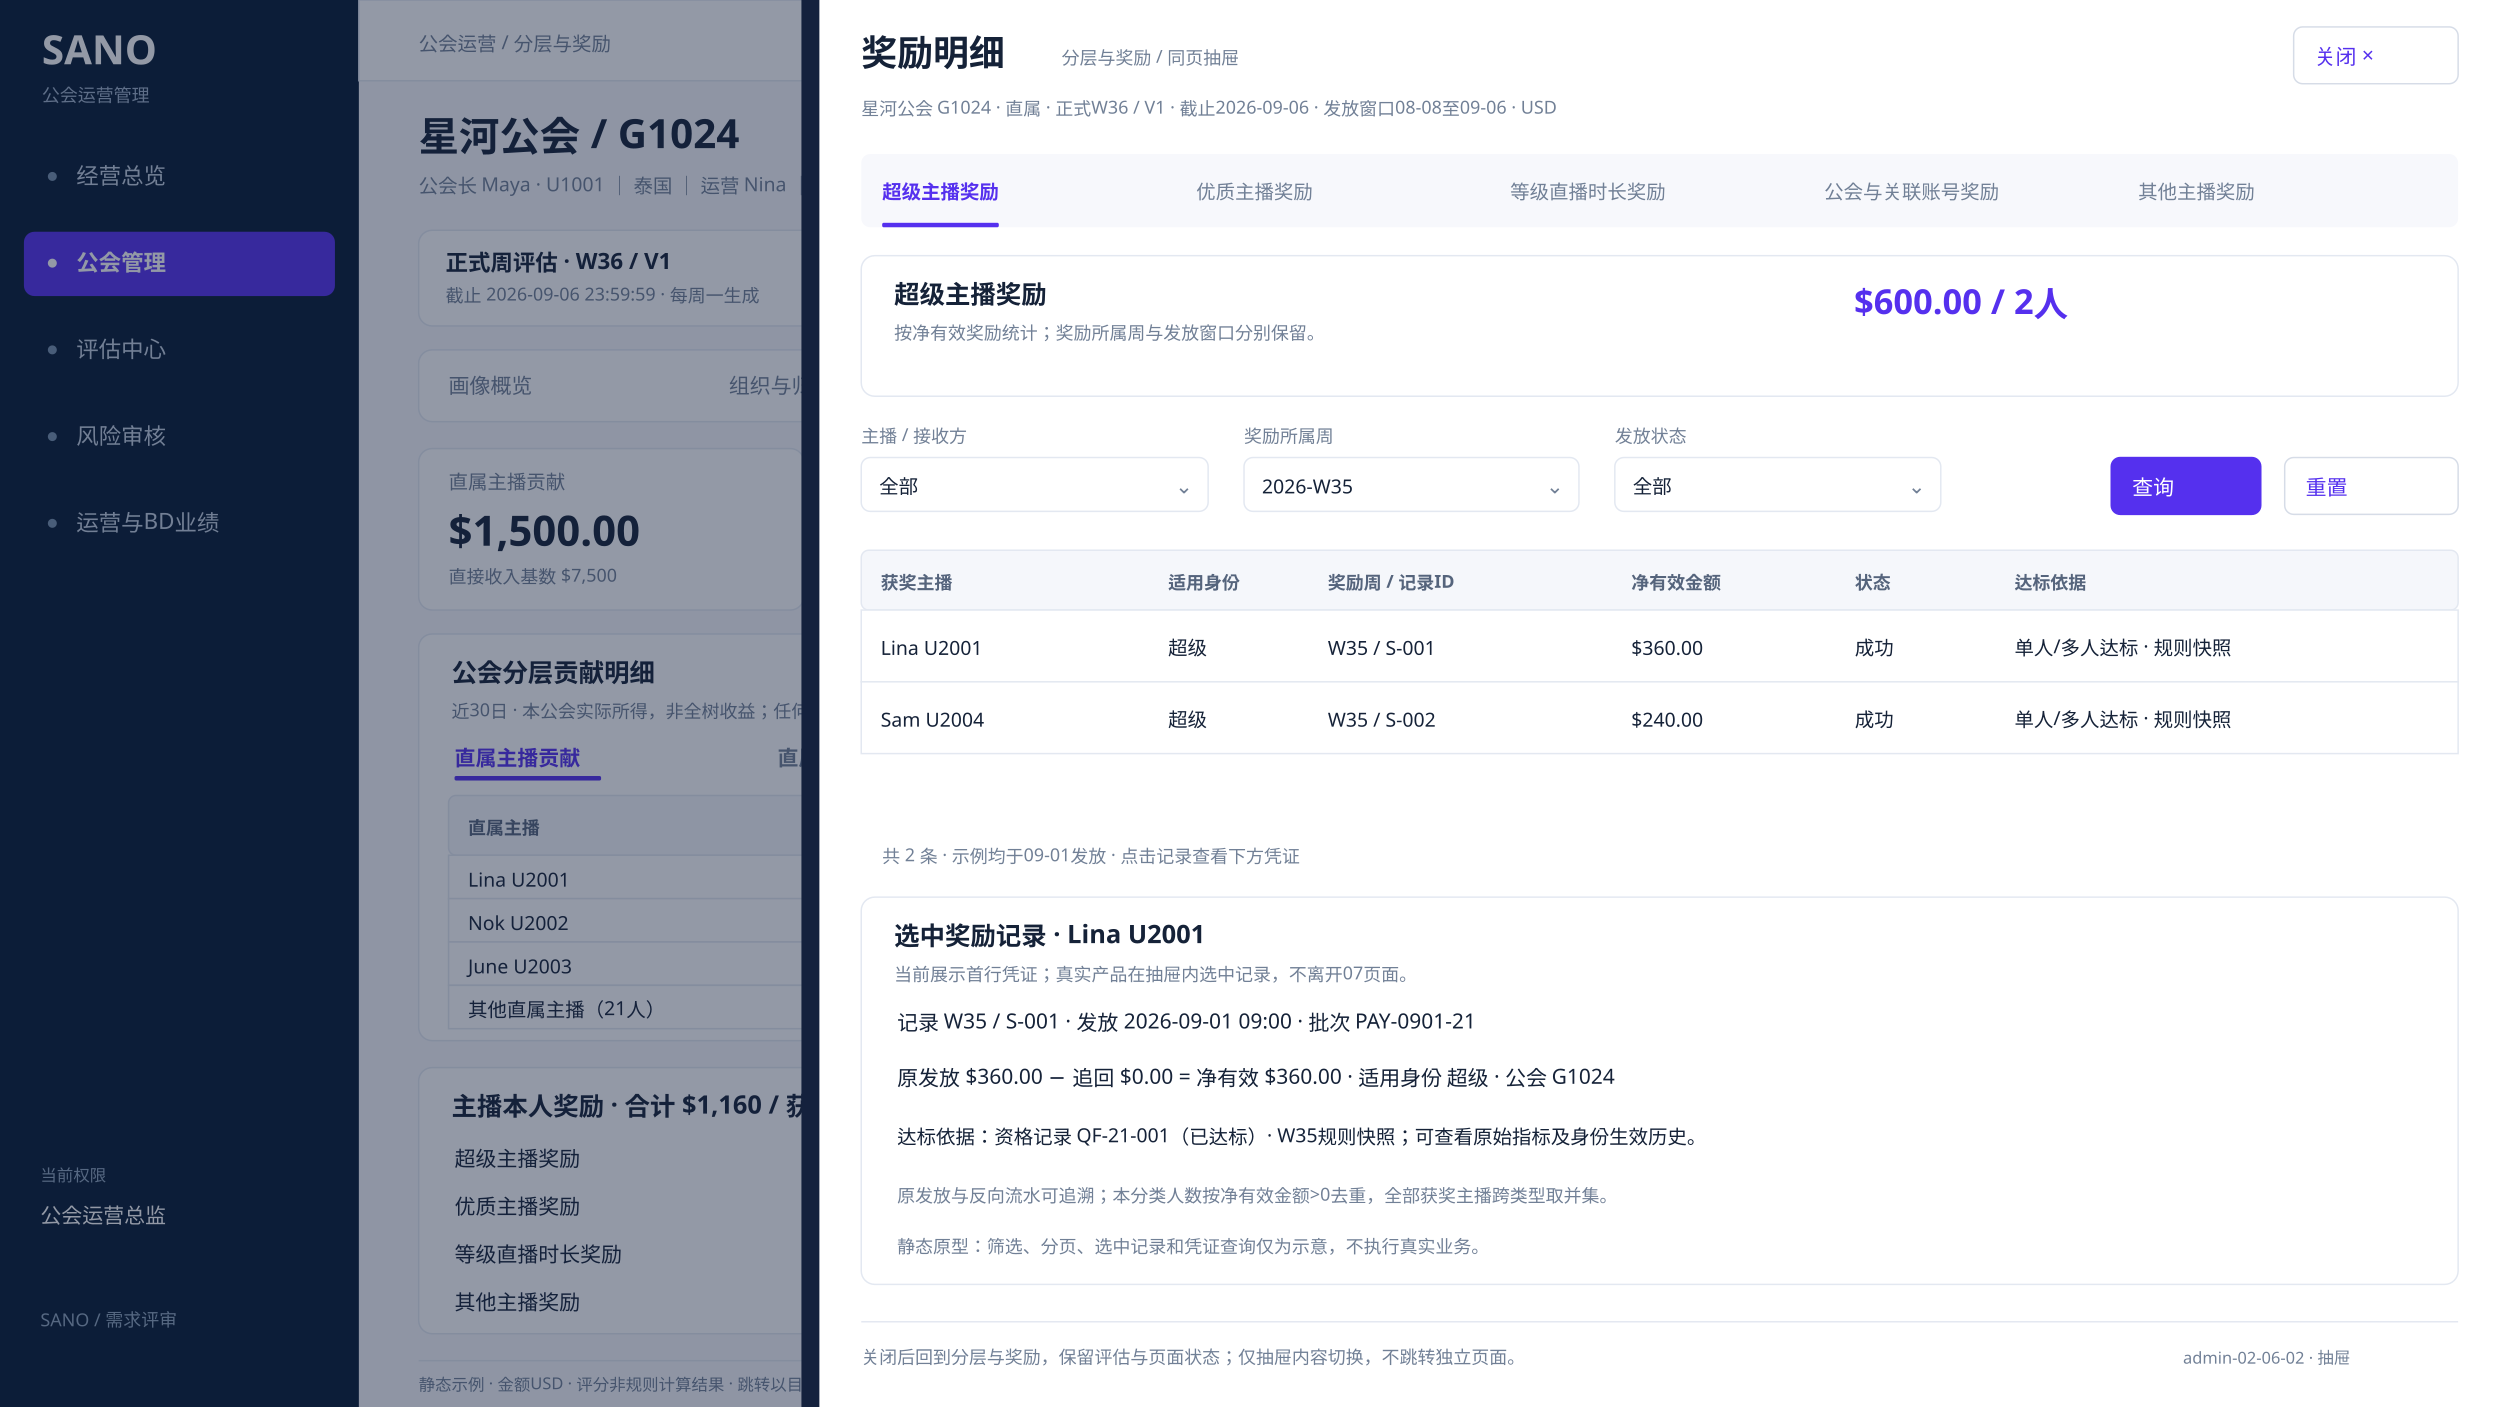
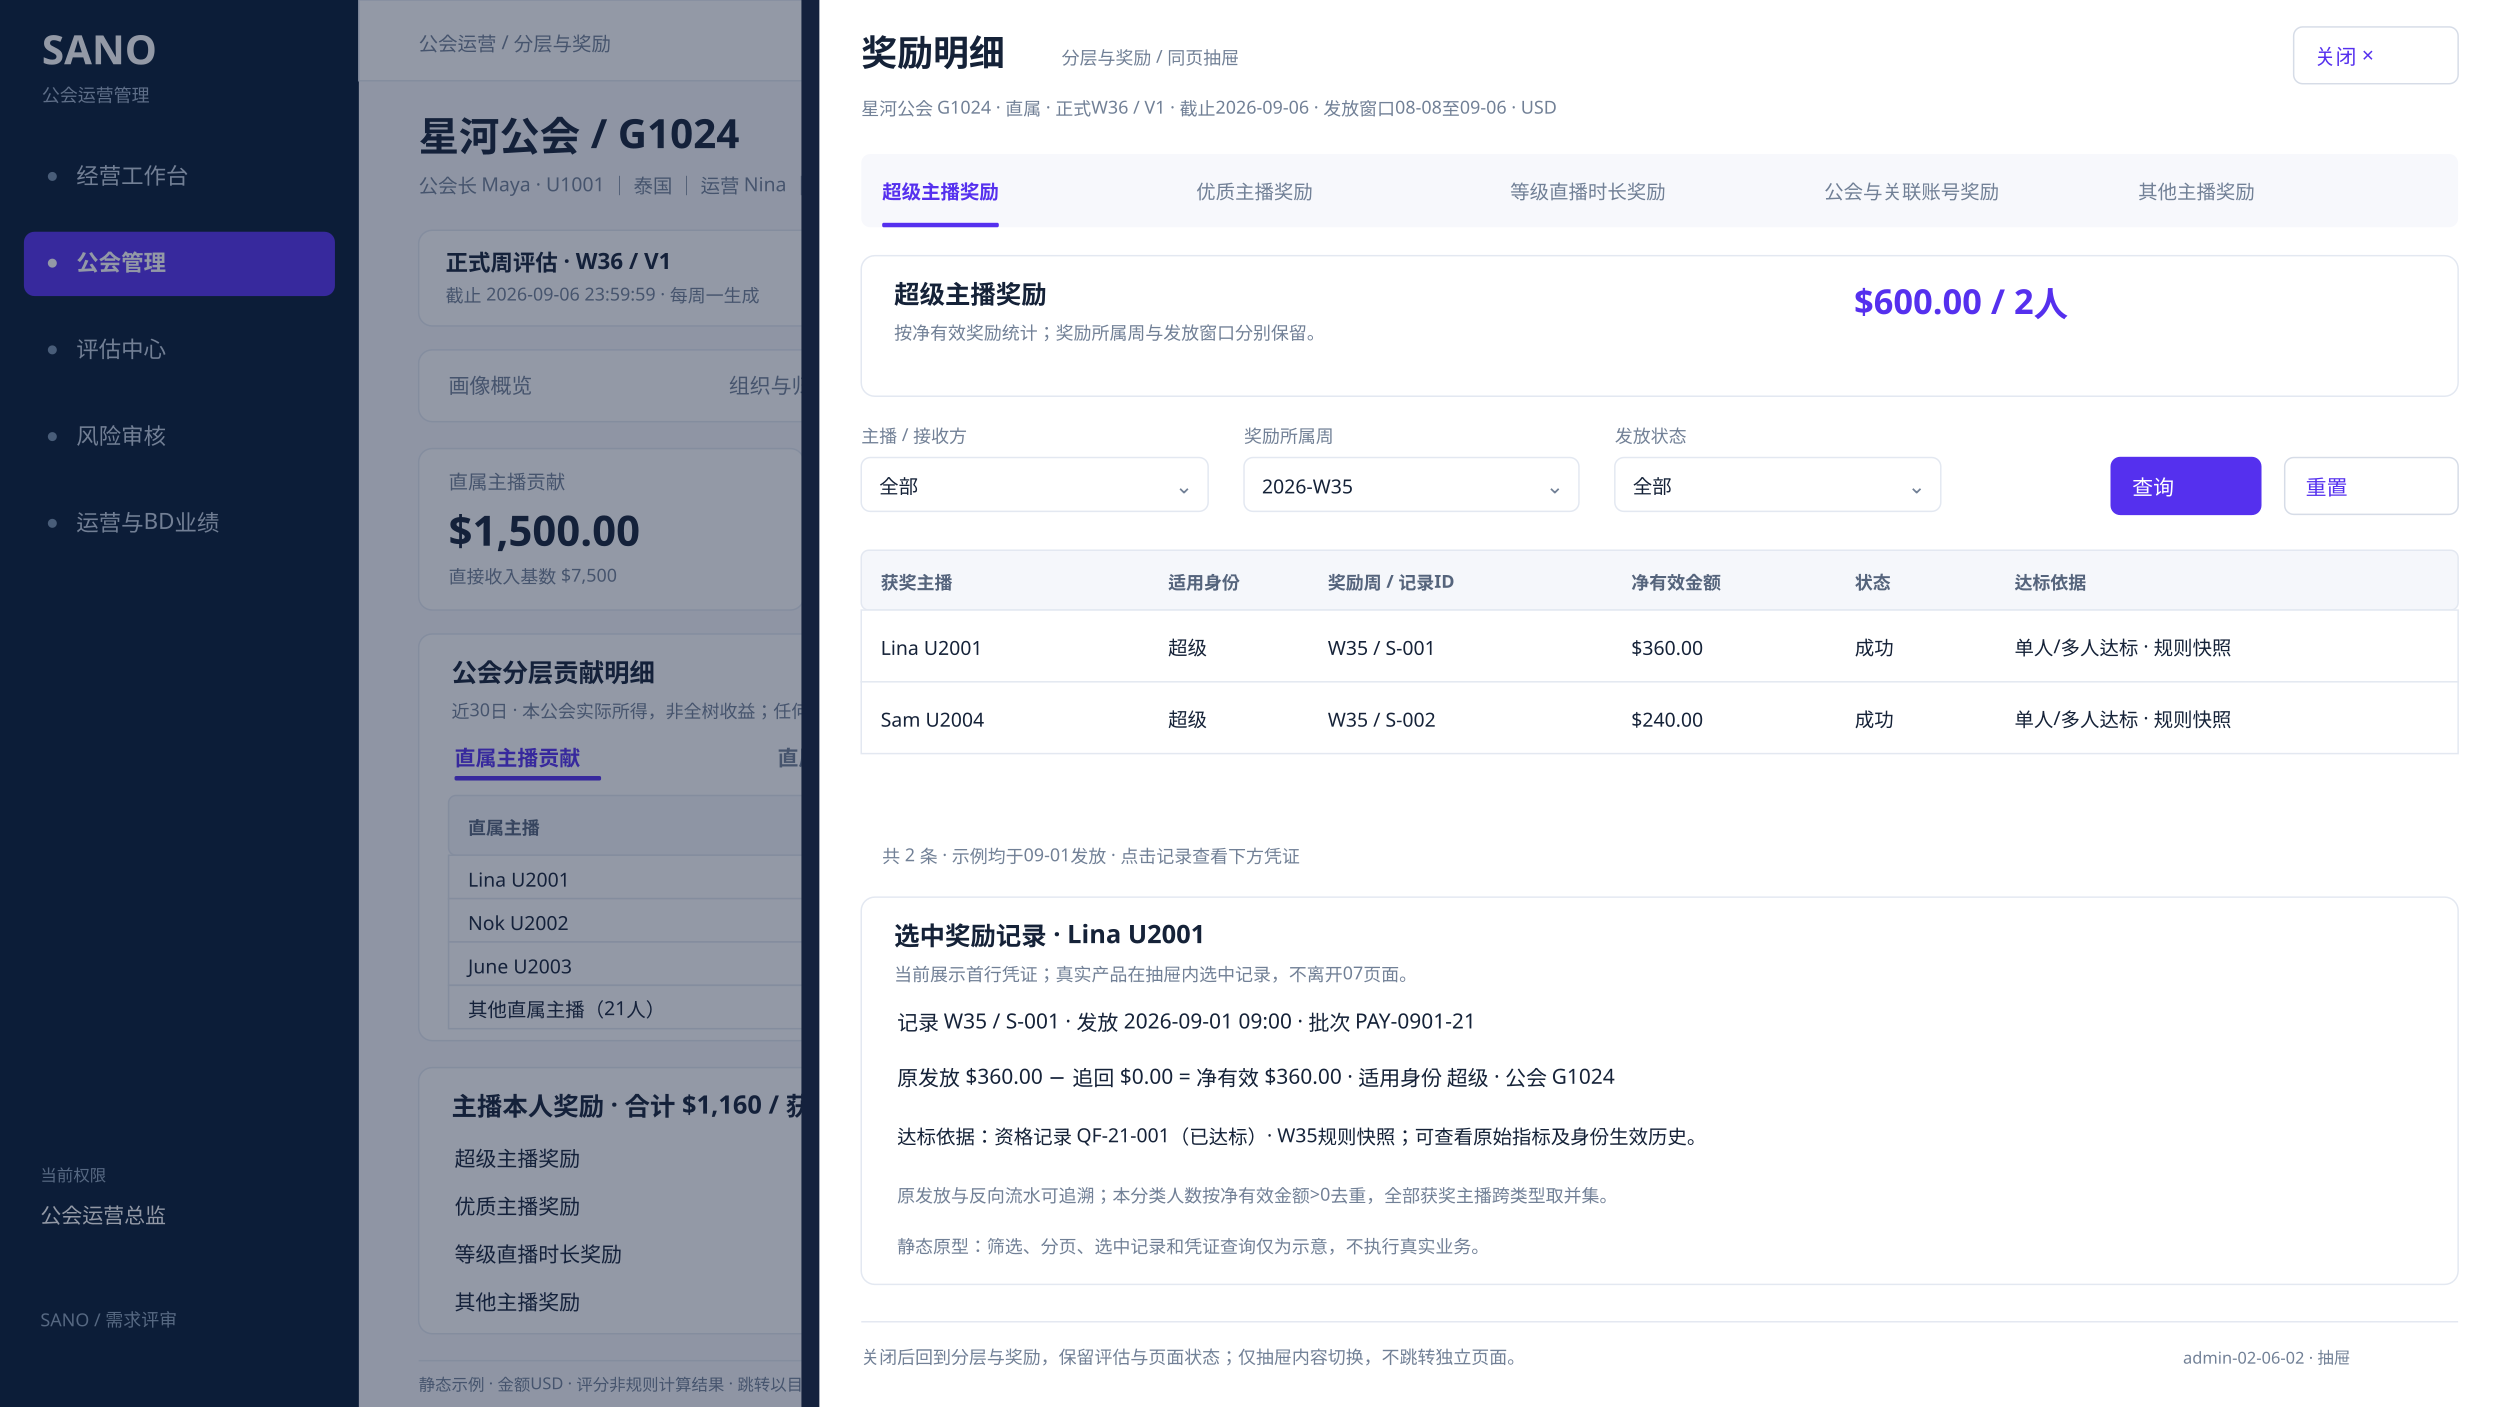
<svg xmlns="http://www.w3.org/2000/svg" width="1672" height="941" viewBox="0 0 1672 941">
  <style>text{font-family:"Microsoft YaHei","Segoe UI",sans-serif}a{cursor:pointer}</style>
  <rect x="0" y="0" width="1672" height="941" rx="0" fill="#F7F8FC" stroke="none" />
  <rect x="0" y="0" width="240" height="941" rx="0" fill="#061A33" stroke="none" />
  <text x="28" y="43" font-size="27" fill="white" font-weight="700">SANO</text>
  <text x="28" y="68" font-size="12" fill="#9DAFC7" font-weight="400">公会运营管理</text>
  <circle cx="35" cy="118" r="3" fill="#7690AB" />
-   <text x="51" y="123" font-size="15" fill="#C2CFDF" font-weight="400">经营总览</text>
+   <text x="51" y="123" font-size="15" fill="#C2CFDF" font-weight="400">经营工作台</text>
  <rect x="16" y="155" width="208" height="43" rx="7" fill="#5530EE" stroke="none" />
  <circle cx="35" cy="176" r="3" fill="white" />
  <text x="51" y="181" font-size="15" fill="white" font-weight="600">公会管理</text>
  <circle cx="35" cy="234" r="3" fill="#7690AB" />
  <text x="51" y="239" font-size="15" fill="#C2CFDF" font-weight="400">评估中心</text>
  <circle cx="35" cy="292" r="3" fill="#7690AB" />
  <text x="51" y="297" font-size="15" fill="#C2CFDF" font-weight="400">风险审核</text>
  <circle cx="35" cy="350" r="3" fill="#7690AB" />
  <text x="51" y="355" font-size="15" fill="#C2CFDF" font-weight="400">运营与BD业绩</text>
  <text x="27" y="790" font-size="11" fill="#8EA4BC" font-weight="400">当前权限</text>
  <text x="27" y="818" font-size="14" fill="white" font-weight="400">公会运营总监</text>
  <text x="27" y="887" font-size="12" fill="#8EA4BC" font-weight="400">SANO / 需求评审</text>
  <rect x="240" y="0" width="1432" height="54" rx="0" fill="white" stroke="#E3E8F1" />
  <text x="280" y="34" font-size="13" fill="#718096" font-weight="400">公会运营  /  分层与奖励</text>
  <rect x="1324" y="13" width="100" height="26" rx="13" fill="#FFF7E6" stroke="none" />
  <text x="1335" y="31" font-size="12" fill="#B77912" font-weight="500">原型示例数据</text>
  <text x="1480" y="34" font-size="12" fill="#718096" font-weight="400">UTC+8   ·   USD</text>
  <text x="280" y="101" font-size="27" fill="#152238" font-weight="650">星河公会  /  G1024</text>
  <text x="280" y="129" font-size="13" fill="#718096" font-weight="400">公会长 Maya · U1001    ｜    泰国    ｜    运营 Nina    ｜    BD Leo    ｜    分层比例 20%</text>
  <line x1="280" y1="910" x2="1632" y2="910" stroke="#E3E8F1" />
  <text x="280" y="930" font-size="11" fill="#718096" font-weight="400">静态示例 · 金额USD · 评分非规则计算结果 · 跳转以目标页标注口径为准，生产下钻须保留评估上下文</text>
  <text x="1450" y="930" font-size="11" fill="#718096" font-weight="400">admin-02-06-01 · 评审稿</text>
  <rect x="1440" y="76" width="192" height="38" rx="6" fill="white" stroke="#D6DCE7" />
  <text x="1454" y="101" font-size="14" fill="#5530EE" font-weight="500">手动重新评估</text>
  <rect x="280" y="154" width="1352" height="64" rx="9" fill="white" stroke="#E3E8F1" />
  <text x="298" y="181" font-size="15" fill="#152238" font-weight="600">正式周评估 · W36 / V1</text>
  <text x="298" y="202" font-size="12" fill="#718096" font-weight="400">截止 2026-09-06 23:59:59   ·   每周一生成</text>
  <rect x="803" y="167" width="148" height="38" rx="6" fill="white" stroke="#D6DCE7" />
  <text x="817" y="192" font-size="14" fill="#5530EE" font-weight="500">直属口径 ▾</text>
  <text x="980" y="181" font-size="12" fill="#718096" font-weight="400">经营：08-08 至 09-06（30天）</text>
  <text x="980" y="202" font-size="12" fill="#718096" font-weight="400">风险：07-09 至 09-06（60天）</text>
  <text x="1425" y="192" font-size="14" fill="#5530EE" font-weight="400">查看历史版本 →</text>
  <rect x="280" y="234" width="1352" height="48" rx="9" fill="white" stroke="#E3E8F1" />
  <text x="300" y="263" font-size="14" fill="#718096" font-weight="400">画像概览</text>
  <text x="487.429" y="263" font-size="14" fill="#718096" font-weight="400">组织与归属</text>
  <text x="674.857" y="263" font-size="14" fill="#718096" font-weight="400">主播经营</text>
  <text x="862.286" y="263" font-size="14" fill="#718096" font-weight="400">消费与收入总览</text>
  <text x="1049.714" y="263" font-size="14" fill="#5530EE" font-weight="600">分层与奖励</text>
  <rect x="1049.714" y="279" width="70" height="3" rx="1" fill="#5530EE" stroke="none" />
  <text x="1237.143" y="263" font-size="14" fill="#718096" font-weight="400">资金流向</text>
  <text x="1424.571" y="263" font-size="14" fill="#718096" font-weight="400">套利风险与证据</text>
  <rect x="280" y="300" width="257.6" height="108" rx="9" fill="white" stroke="#E3E8F1" />
  <text x="300" y="327" font-size="13" fill="#718096" font-weight="400">直属主播贡献</text>
  <text x="300" y="365" font-size="28" fill="#152238" font-weight="600">$1,500.00</text>
  <text x="300" y="390" font-size="12" fill="#718096" font-weight="400">直接收入基数 $7,500</text>
  <rect x="553.6" y="300" width="257.6" height="108" rx="9" fill="white" stroke="#E3E8F1" />
  <text x="573.6" y="327" font-size="13" fill="#718096" font-weight="400">直属子公会贡献</text>
  <text x="573.6" y="365" font-size="28" fill="#152238" font-weight="600">$240.00</text>
  <text x="573.6" y="390" font-size="12" fill="#718096" font-weight="400">子直属主播基数 $5,000</text>
  <rect x="827.2" y="300" width="257.6" height="108" rx="9" fill="white" stroke="#E3E8F1" />
  <text x="847.2" y="327" font-size="13" fill="#718096" font-weight="400">本公会分层合计</text>
  <text x="847.2" y="365" font-size="28" fill="#152238" font-weight="600">$1,740.00</text>
  <text x="847.2" y="390" font-size="12" fill="#718096" font-weight="400">直属主播 + 直属子公会</text>
  <rect x="1100.8" y="300" width="257.6" height="108" rx="9" fill="white" stroke="#E3E8F1" />
  <text x="1120.8" y="327" font-size="13" fill="#718096" font-weight="400">本公会奖励</text>
  <text x="1120.8" y="365" font-size="28" fill="#152238" font-weight="600">$600.00</text>
  <text x="1120.8" y="390" font-size="12" fill="#718096" font-weight="400">周榜600 / 超级达标0 / 其他0</text>
  <rect x="1374.4" y="300" width="257.6" height="108" rx="9" fill="white" stroke="#E3E8F1" />
  <text x="1394.4" y="327" font-size="13" fill="#718096" font-weight="400">本公会自身收益</text>
  <text x="1394.4" y="365" font-size="28" fill="#152238" font-weight="600">$2,340.00</text>
  <text x="1394.4" y="390" font-size="12" fill="#718096" font-weight="400">分层 $1,740 + 奖励 $600</text>
  <rect x="280" y="424" width="1352" height="272" rx="9" fill="white" stroke="#E3E8F1" />
  <text x="302" y="456" font-size="17" fill="#152238" font-weight="600">公会分层贡献明细</text>
  <text x="302" y="480" font-size="12" fill="#718096" font-weight="400">近30日 · 本公会实际所得，非全树收益；任何主播奖励均不向公会分层。生产按贡献者分页，其他主播合并行仅为示例对账。</text>
  <text x="304" y="512" font-size="14" fill="#5530EE" font-weight="600">直属主播贡献</text>
  <rect x="304" y="519" width="98" height="3" rx="1" fill="#5530EE" stroke="none" />
  <text x="520" y="512" font-size="14" fill="#718096" font-weight="600">直属子公会贡献</text>
  <text x="970" y="512" font-size="12" fill="#718096" font-weight="400">24名直属主播 · 本人收益 $8,660 / 贡献 $1,500</text>
  <rect x="300" y="532" width="1312" height="40" rx="5" fill="#F5F7FB" stroke="#E3E8F1" />
  <text x="313" y="558" font-size="12" fill="#55647C" font-weight="600">直属主播</text>
  <text x="575.4" y="558" font-size="12" fill="#55647C" font-weight="600">直接收入基数</text>
  <text x="759.08" y="558" font-size="12" fill="#55647C" font-weight="600">本人奖励</text>
  <text x="916.52" y="558" font-size="12" fill="#55647C" font-weight="600">本人总收益</text>
  <text x="1100.2" y="558" font-size="12" fill="#55647C" font-weight="600">分层比例</text>
  <text x="1231.4" y="558" font-size="12" fill="#55647C" font-weight="600">贡献给本公会</text>
  <text x="1428.2" y="558" font-size="12" fill="#55647C" font-weight="600">明细入口</text>
  <rect x="300" y="572" width="1312" height="29" rx="0" fill="white" stroke="#E3E8F1" />
  <text x="313" y="593" font-size="13" fill="#152238" font-weight="400">Lina U2001</text>
  <text x="575.4" y="593" font-size="13" fill="#152238" font-weight="400">$2,480.00</text>
  <text x="759.08" y="593" font-size="13" fill="#152238" font-weight="400">$360.00</text>
  <text x="916.52" y="593" font-size="13" fill="#152238" font-weight="400">$2,840.00</text>
  <text x="1100.2" y="593" font-size="13" fill="#152238" font-weight="400">20%</text>
  <text x="1231.4" y="593" font-size="13" fill="#152238" font-weight="400">$496.00</text>
  <text x="1428.2" y="593" font-size="13" fill="#152238" font-weight="400">收入 / 分层明细</text>
  <rect x="300" y="601" width="1312" height="29" rx="0" fill="white" stroke="#E3E8F1" />
  <text x="313" y="622" font-size="13" fill="#152238" font-weight="400">Nok U2002</text>
  <text x="575.4" y="622" font-size="13" fill="#152238" font-weight="400">$1,650.00</text>
  <text x="759.08" y="622" font-size="13" fill="#152238" font-weight="400">$260.00</text>
  <text x="916.52" y="622" font-size="13" fill="#152238" font-weight="400">$1,910.00</text>
  <text x="1100.2" y="622" font-size="13" fill="#152238" font-weight="400">20%</text>
  <text x="1231.4" y="622" font-size="13" fill="#152238" font-weight="400">$330.00</text>
  <text x="1428.2" y="622" font-size="13" fill="#152238" font-weight="400">收入 / 分层明细</text>
  <rect x="300" y="630" width="1312" height="29" rx="0" fill="white" stroke="#E3E8F1" />
  <text x="313" y="651" font-size="13" fill="#152238" font-weight="400">June U2003</text>
  <text x="575.4" y="651" font-size="13" fill="#152238" font-weight="400">$1,250.00</text>
  <text x="759.08" y="651" font-size="13" fill="#152238" font-weight="400">$120.00</text>
  <text x="916.52" y="651" font-size="13" fill="#152238" font-weight="400">$1,370.00</text>
  <text x="1100.2" y="651" font-size="13" fill="#152238" font-weight="400">20%</text>
  <text x="1231.4" y="651" font-size="13" fill="#152238" font-weight="400">$250.00</text>
  <text x="1428.2" y="651" font-size="13" fill="#152238" font-weight="400">收入 / 分层明细</text>
  <rect x="300" y="659" width="1312" height="29" rx="0" fill="white" stroke="#E3E8F1" />
  <text x="313" y="680" font-size="13" fill="#152238" font-weight="400">其他直属主播（21人）</text>
  <text x="575.4" y="680" font-size="13" fill="#152238" font-weight="400">$2,120.00</text>
  <text x="759.08" y="680" font-size="13" fill="#152238" font-weight="400">$420.00</text>
  <text x="916.52" y="680" font-size="13" fill="#152238" font-weight="400">$2,540.00</text>
  <text x="1100.2" y="680" font-size="13" fill="#152238" font-weight="400">20%</text>
  <text x="1231.4" y="680" font-size="13" fill="#152238" font-weight="400">$424.00</text>
  <text x="1428.2" y="680" font-size="13" fill="#152238" font-weight="400">展开逐主播</text>
  <rect x="280" y="714" width="660" height="178" rx="9" fill="white" stroke="#E3E8F1" />
  <text x="302" y="746" font-size="17" fill="#152238" font-weight="600">主播本人奖励 · 合计 $1,160 / 获奖并集6人</text>
  <text x="304" y="780" font-size="14" fill="#152238" font-weight="400">超级主播奖励</text>
  <text x="575" y="780" font-size="16" fill="#5530EE" font-weight="600">$600.00</text>
  <text x="720" y="780" font-size="13" fill="#718096" font-weight="400">2人</text>
  <text x="820" y="780" font-size="13" fill="#5530EE" font-weight="400">每笔明细 →</text>
  <text x="304" y="812" font-size="14" fill="#152238" font-weight="400">优质主播奖励</text>
  <text x="575" y="812" font-size="16" fill="#5530EE" font-weight="600">$320.00</text>
  <text x="720" y="812" font-size="13" fill="#718096" font-weight="400">2人</text>
  <text x="820" y="812" font-size="13" fill="#5530EE" font-weight="400">每笔明细 →</text>
  <text x="304" y="844" font-size="14" fill="#152238" font-weight="400">等级直播时长奖励</text>
  <text x="575" y="844" font-size="16" fill="#5530EE" font-weight="600">$240.00</text>
  <text x="720" y="844" font-size="13" fill="#718096" font-weight="400">3人</text>
  <text x="820" y="844" font-size="13" fill="#5530EE" font-weight="400">每笔明细 →</text>
  <text x="304" y="876" font-size="14" fill="#152238" font-weight="400">其他主播奖励</text>
  <text x="575" y="876" font-size="16" fill="#5530EE" font-weight="600">$0.00</text>
  <text x="720" y="876" font-size="13" fill="#718096" font-weight="400">0人</text>
  <text x="820" y="876" font-size="13" fill="#5530EE" font-weight="400">每笔明细 →</text>
  <rect x="958" y="714" width="674" height="178" rx="9" fill="white" stroke="#E3E8F1" />
  <text x="980" y="746" font-size="17" fill="#152238" font-weight="600">公会奖励来源 · $600.00（净有效金额 / 笔数）</text>
  <text x="980" y="778" font-size="14" fill="#152238" font-weight="400">公会周榜奖励</text>
  <text x="1290" y="778" font-size="14" fill="#5530EE" font-weight="600">$600.00 / 1笔</text>
  <text x="1500" y="778" font-size="13" fill="#5530EE" font-weight="400">明细 →</text>
  <text x="980" y="806" font-size="14" fill="#152238" font-weight="400">超级主播达标公会奖励</text>
  <text x="1290" y="806" font-size="14" fill="#5530EE" font-weight="600">$0.00 / 0笔</text>
  <text x="1500" y="806" font-size="13" fill="#5530EE" font-weight="400">明细 →</text>
  <text x="980" y="834" font-size="14" fill="#152238" font-weight="400">其他公会奖励</text>
  <text x="1290" y="834" font-size="14" fill="#5530EE" font-weight="600">$0.00 / 0笔</text>
  <text x="1500" y="834" font-size="13" fill="#5530EE" font-weight="400">明细 →</text>
  <line x1="980" y1="850" x2="1610" y2="850" stroke="#E3E8F1" />
  <text x="980" y="875" font-size="12" fill="#718096" font-weight="400">关联账号奖励：实获 $800 / 归属 $400（不计公会自身收益）</text>
  <text x="1500" y="875" font-size="13" fill="#5530EE" font-weight="400">明细 →</text>
  <a href="admin-02-06-01-分层与奖励.svg">
    <rect x="0" y="0" width="1672" height="941" fill="#14213D" fill-opacity="0.46" />
  </a>
  <rect x="536" y="0" width="1136" height="941" rx="0" fill="#14213D" stroke="none" />
  <rect x="548" y="0" width="1124" height="941" rx="0" fill="white" stroke="none" />
  <text x="576" y="44" font-size="24" fill="#152238" font-weight="600">奖励明细</text>
  <text x="710" y="43" font-size="12" fill="#718096" font-weight="400">分层与奖励 / 同页抽屉</text>
  <a href="admin-02-06-01-分层与奖励.svg">
    <rect x="1534" y="18" width="110" height="38" rx="6" fill="white" stroke="#D6DCE7" />
    <text x="1548" y="43" font-size="14" fill="#5530EE" font-weight="500">关闭 ×</text>
  </a>
  <text x="576" y="77" font-size="12" fill="#718096" font-weight="400">星河公会 G1024 · 直属 · 正式W36 / V1 · 截止2026-09-06 · 发放窗口08-08至09-06 · USD</text>
  <rect x="576" y="103" width="1068" height="49" rx="6" fill="#F7F8FC" stroke="none" />
  <a href="admin-02-06-02-奖励明细抽屉-超级主播奖励.svg">
    <text x="590" y="133" font-size="13" fill="#5530EE" font-weight="600">超级主播奖励</text>
    <rect x="590" y="149" width="78" height="3" rx="1" fill="#5530EE" stroke="none" />
  </a>
  <a href="admin-02-06-03-奖励明细抽屉-优质主播奖励.svg">
    <text x="800" y="133" font-size="13" fill="#718096" font-weight="400">优质主播奖励</text>
  </a>
  <a href="admin-02-06-04-奖励明细抽屉-等级直播时长奖励.svg">
    <text x="1010" y="133" font-size="13" fill="#718096" font-weight="400">等级直播时长奖励</text>
  </a>
  <a href="admin-02-06-05-奖励明细抽屉-公会与关联账号奖励.svg">
    <text x="1220" y="133" font-size="13" fill="#718096" font-weight="400">公会与关联账号奖励</text>
  </a>
  <a href="admin-02-06-06-奖励明细抽屉-其他主播奖励.svg">
    <text x="1430" y="133" font-size="13" fill="#718096" font-weight="400">其他主播奖励</text>
  </a>
  <rect x="576" y="171" width="1068" height="94" rx="9" fill="white" stroke="#E3E8F1" />
  <text x="598" y="203" font-size="17" fill="#152238" font-weight="600">超级主播奖励</text>
  <text x="598" y="227" font-size="12" fill="#718096" font-weight="400">按净有效奖励统计；奖励所属周与发放窗口分别保留。</text>
  <text x="1240" y="210" font-size="23" fill="#5530EE" font-weight="600">$600.00 / 2人</text>
  <text x="576" y="296" font-size="12" fill="#718096" font-weight="400">主播 / 接收方</text>
  <rect x="576" y="306" width="232" height="36" rx="6" fill="white" stroke="#E3E8F1" />
  <text x="588" y="330" font-size="13" fill="#152238" font-weight="400">全部</text>
  <text x="786" y="330" font-size="14" fill="#718096" font-weight="400">⌄</text>
  <text x="832" y="296" font-size="12" fill="#718096" font-weight="400">奖励所属周</text>
  <rect x="832" y="306" width="224" height="36" rx="6" fill="white" stroke="#E3E8F1" />
  <text x="844" y="330" font-size="13" fill="#152238" font-weight="400">2026-W35</text>
  <text x="1034" y="330" font-size="14" fill="#718096" font-weight="400">⌄</text>
  <text x="1080" y="296" font-size="12" fill="#718096" font-weight="400">发放状态</text>
  <rect x="1080" y="306" width="218" height="36" rx="6" fill="white" stroke="#E3E8F1" />
  <text x="1092" y="330" font-size="13" fill="#152238" font-weight="400">全部</text>
  <text x="1276" y="330" font-size="14" fill="#718096" font-weight="400">⌄</text>
  <rect x="1412" y="306" width="100" height="38" rx="6" fill="#5530EE" stroke="#5530EE" />
  <text x="1426" y="331" font-size="14" fill="white" font-weight="500">查询</text>
  <rect x="1528" y="306" width="116" height="38" rx="6" fill="white" stroke="#D6DCE7" />
  <text x="1542" y="331" font-size="14" fill="#5530EE" font-weight="500">重置</text>
  <line x1="576" y1="884" x2="1644" y2="884" stroke="#E3E8F1" />
  <text x="576" y="912" font-size="12" fill="#718096" font-weight="400">关闭后回到分层与奖励，保留评估与页面状态；仅抽屉内容切换，不跳转独立页面。</text>
  <text x="1460" y="912" font-size="11" fill="#718096" font-weight="400">admin-02-06-02 · 抽屉</text>
  <rect x="576" y="368" width="1068" height="40" rx="5" fill="#F5F7FB" stroke="#E3E8F1" />
  <text x="589" y="394" font-size="12" fill="#55647C" font-weight="600">获奖主播</text>
  <text x="781.24" y="394" font-size="12" fill="#55647C" font-weight="600">适用身份</text>
  <text x="888.04" y="394" font-size="12" fill="#55647C" font-weight="600">奖励周 / 记录ID</text>
  <text x="1090.96" y="394" font-size="12" fill="#55647C" font-weight="600">净有效金额</text>
  <text x="1240.48" y="394" font-size="12" fill="#55647C" font-weight="600">状态</text>
  <text x="1347.28" y="394" font-size="12" fill="#55647C" font-weight="600">达标依据</text>
  <rect x="576" y="408" width="1068" height="48" rx="0" fill="white" stroke="#E3E8F1" />
  <text x="589" y="438" font-size="13" fill="#152238" font-weight="400">Lina U2001</text>
  <text x="781.24" y="438" font-size="13" fill="#152238" font-weight="400">超级</text>
  <text x="888.04" y="438" font-size="13" fill="#152238" font-weight="400">W35 / S-001</text>
  <text x="1090.96" y="438" font-size="13" fill="#152238" font-weight="400">$360.00</text>
  <text x="1240.48" y="438" font-size="13" fill="#152238" font-weight="400">成功</text>
  <text x="1347.28" y="438" font-size="13" fill="#152238" font-weight="400">单人/多人达标 · 规则快照</text>
  <rect x="576" y="456" width="1068" height="48" rx="0" fill="white" stroke="#E3E8F1" />
  <text x="589" y="486" font-size="13" fill="#152238" font-weight="400">Sam U2004</text>
  <text x="781.24" y="486" font-size="13" fill="#152238" font-weight="400">超级</text>
  <text x="888.04" y="486" font-size="13" fill="#152238" font-weight="400">W35 / S-002</text>
  <text x="1090.96" y="486" font-size="13" fill="#152238" font-weight="400">$240.00</text>
  <text x="1240.48" y="486" font-size="13" fill="#152238" font-weight="400">成功</text>
  <text x="1347.28" y="486" font-size="13" fill="#152238" font-weight="400">单人/多人达标 · 规则快照</text>
  <text x="590" y="577" font-size="12" fill="#718096" font-weight="400">共 2 条 · 示例均于09-01发放 · 点击记录查看下方凭证</text>
  <rect x="576" y="600" width="1068" height="259" rx="9" fill="white" stroke="#E3E8F1" />
  <text x="598" y="632" font-size="17" fill="#152238" font-weight="600">选中奖励记录 · Lina U2001</text>
  <text x="598" y="656" font-size="12" fill="#718096" font-weight="400">当前展示首行凭证；真实产品在抽屉内选中记录，不离开07页面。</text>
  <text x="600" y="689" font-size="14" fill="#152238" font-weight="400">记录 W35 / S-001 · 发放 2026-09-01 09:00 · 批次 PAY-0901-21</text>
  <text x="600" y="726" font-size="14" fill="#152238" font-weight="400">原发放 $360.00 − 追回 $0.00 = 净有效 $360.00 · 适用身份 超级 · 公会 G1024</text>
  <text x="600" y="765" font-size="13" fill="#152238" font-weight="400">达标依据：资格记录 QF-21-001（已达标）· W35规则快照；可查看原始指标及身份生效历史。</text>
  <text x="600" y="804" font-size="12" fill="#718096" font-weight="400">原发放与反向流水可追溯；本分类人数按净有效金额&gt;0去重，全部获奖主播跨类型取并集。</text>
  <text x="600" y="838" font-size="12" fill="#718096" font-weight="400">静态原型：筛选、分页、选中记录和凭证查询仅为示意，不执行真实业务。</text>
</svg>
